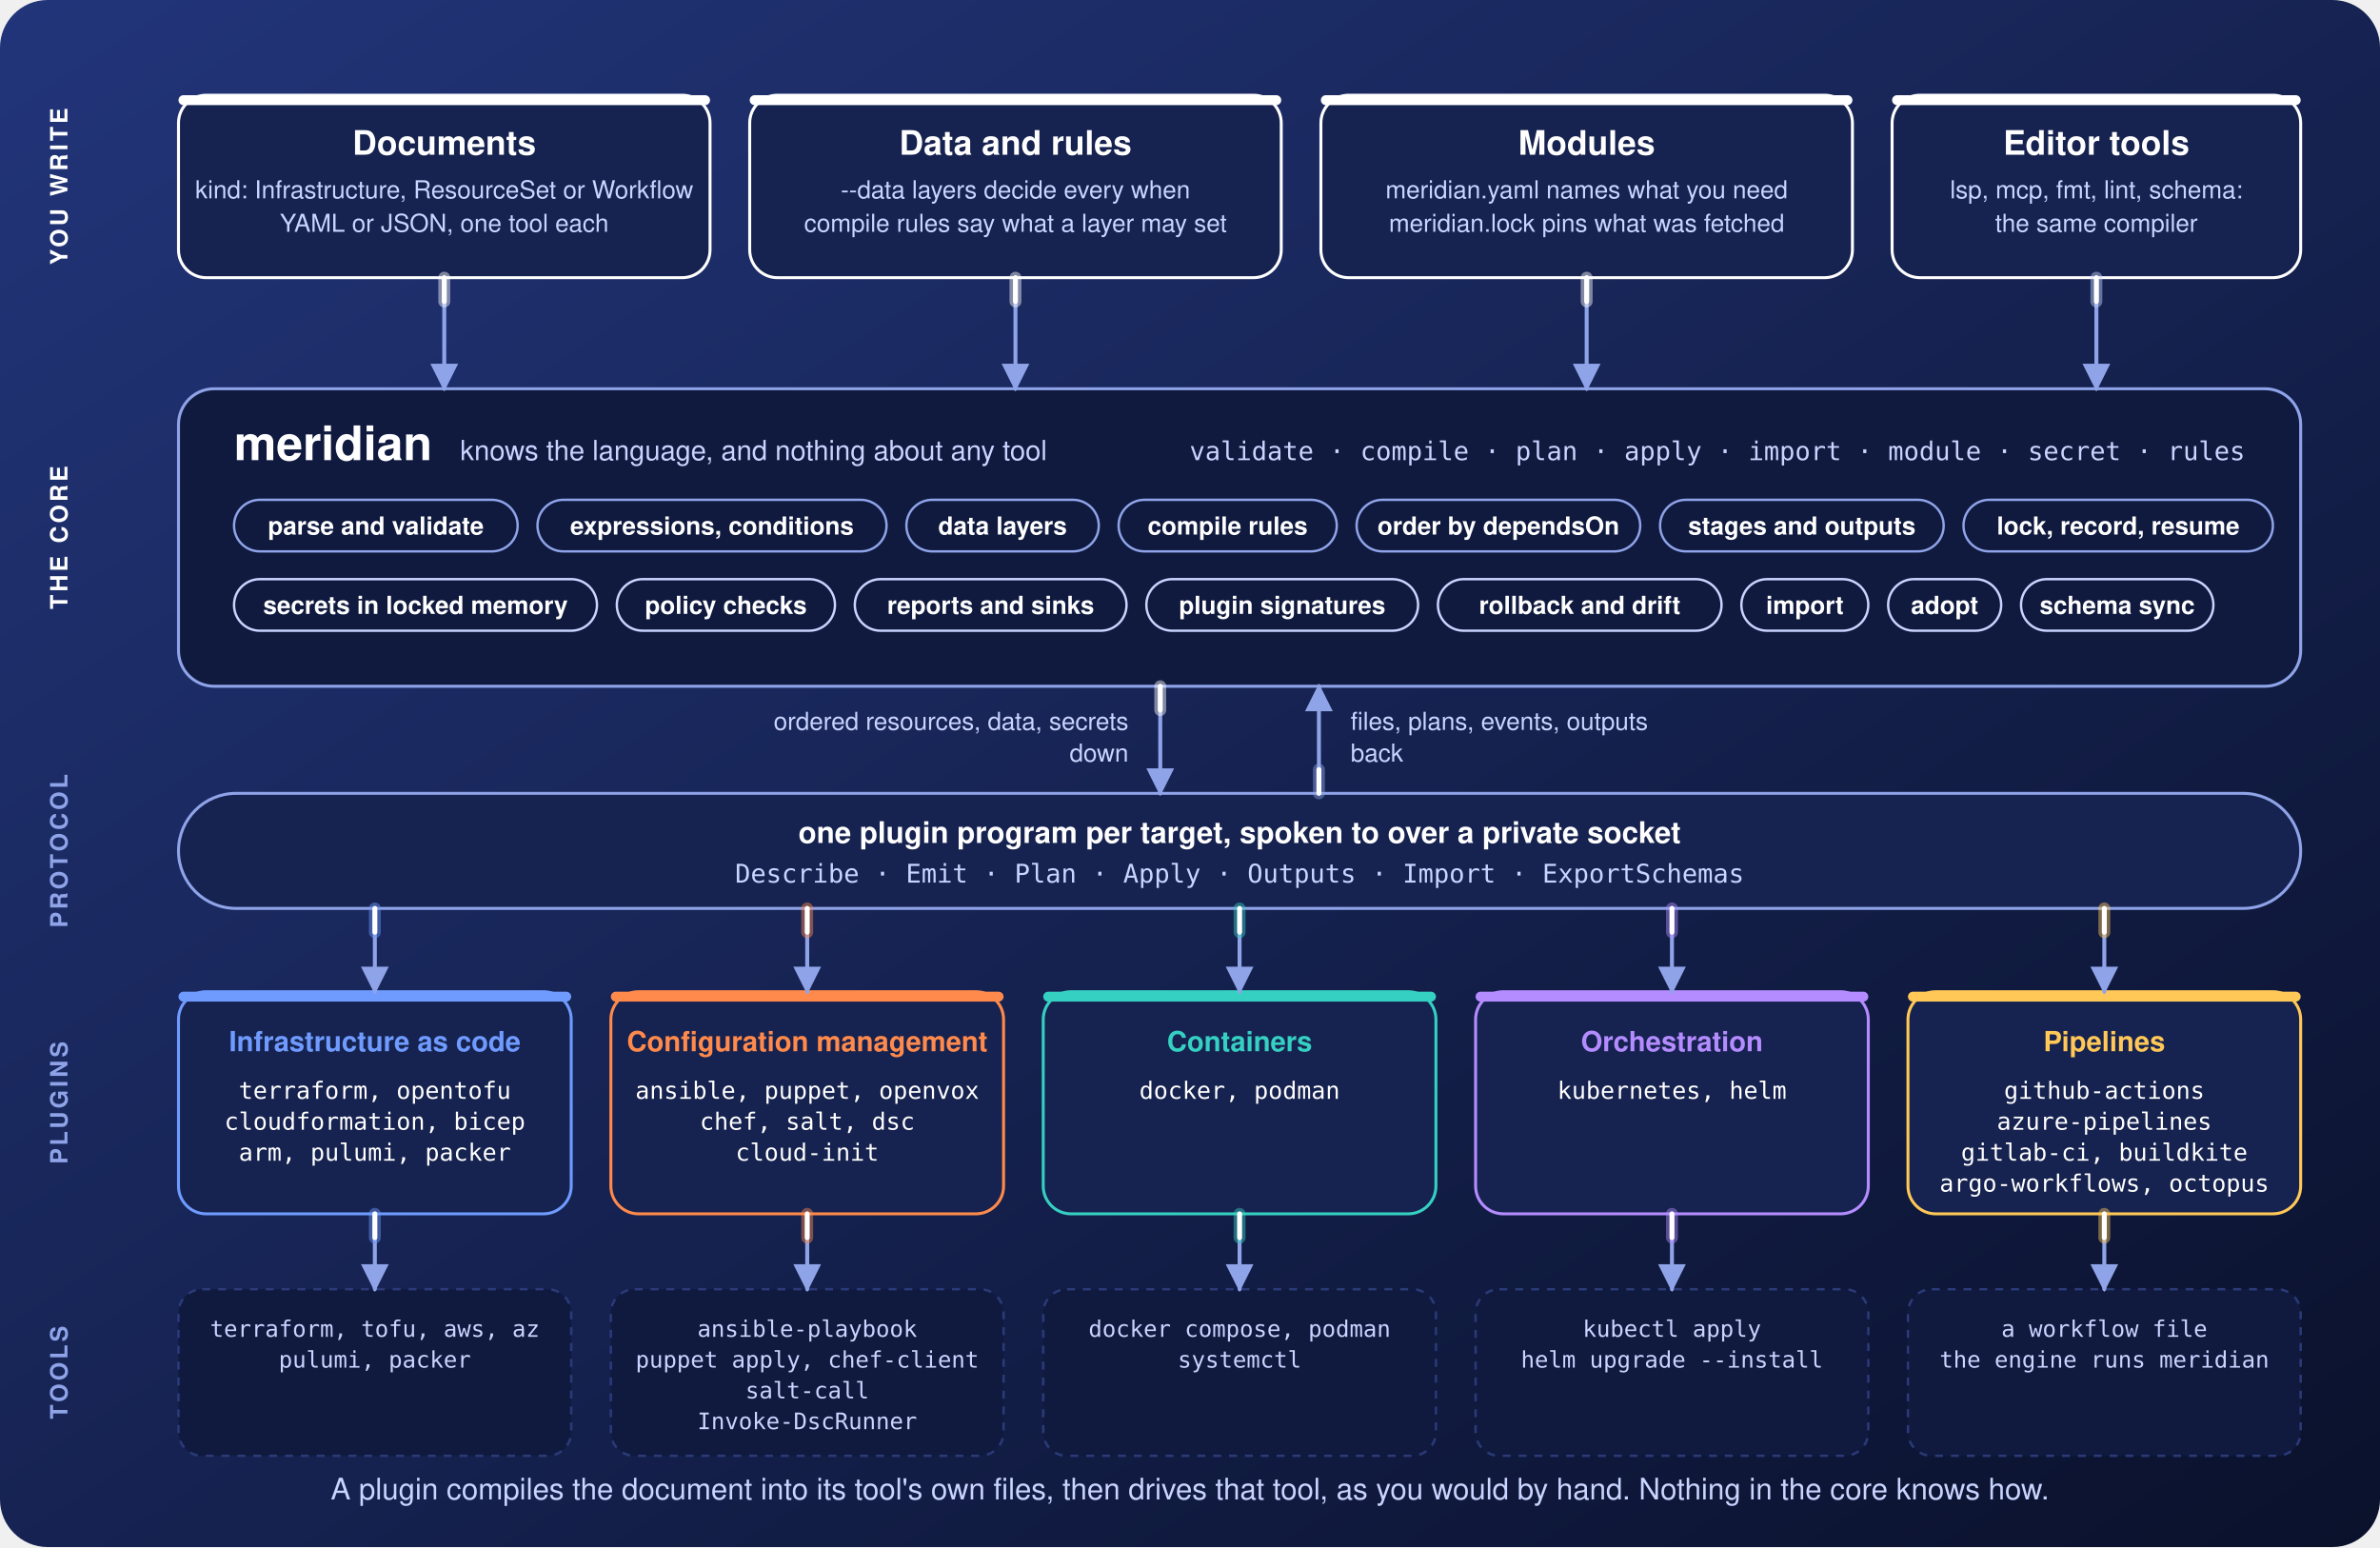
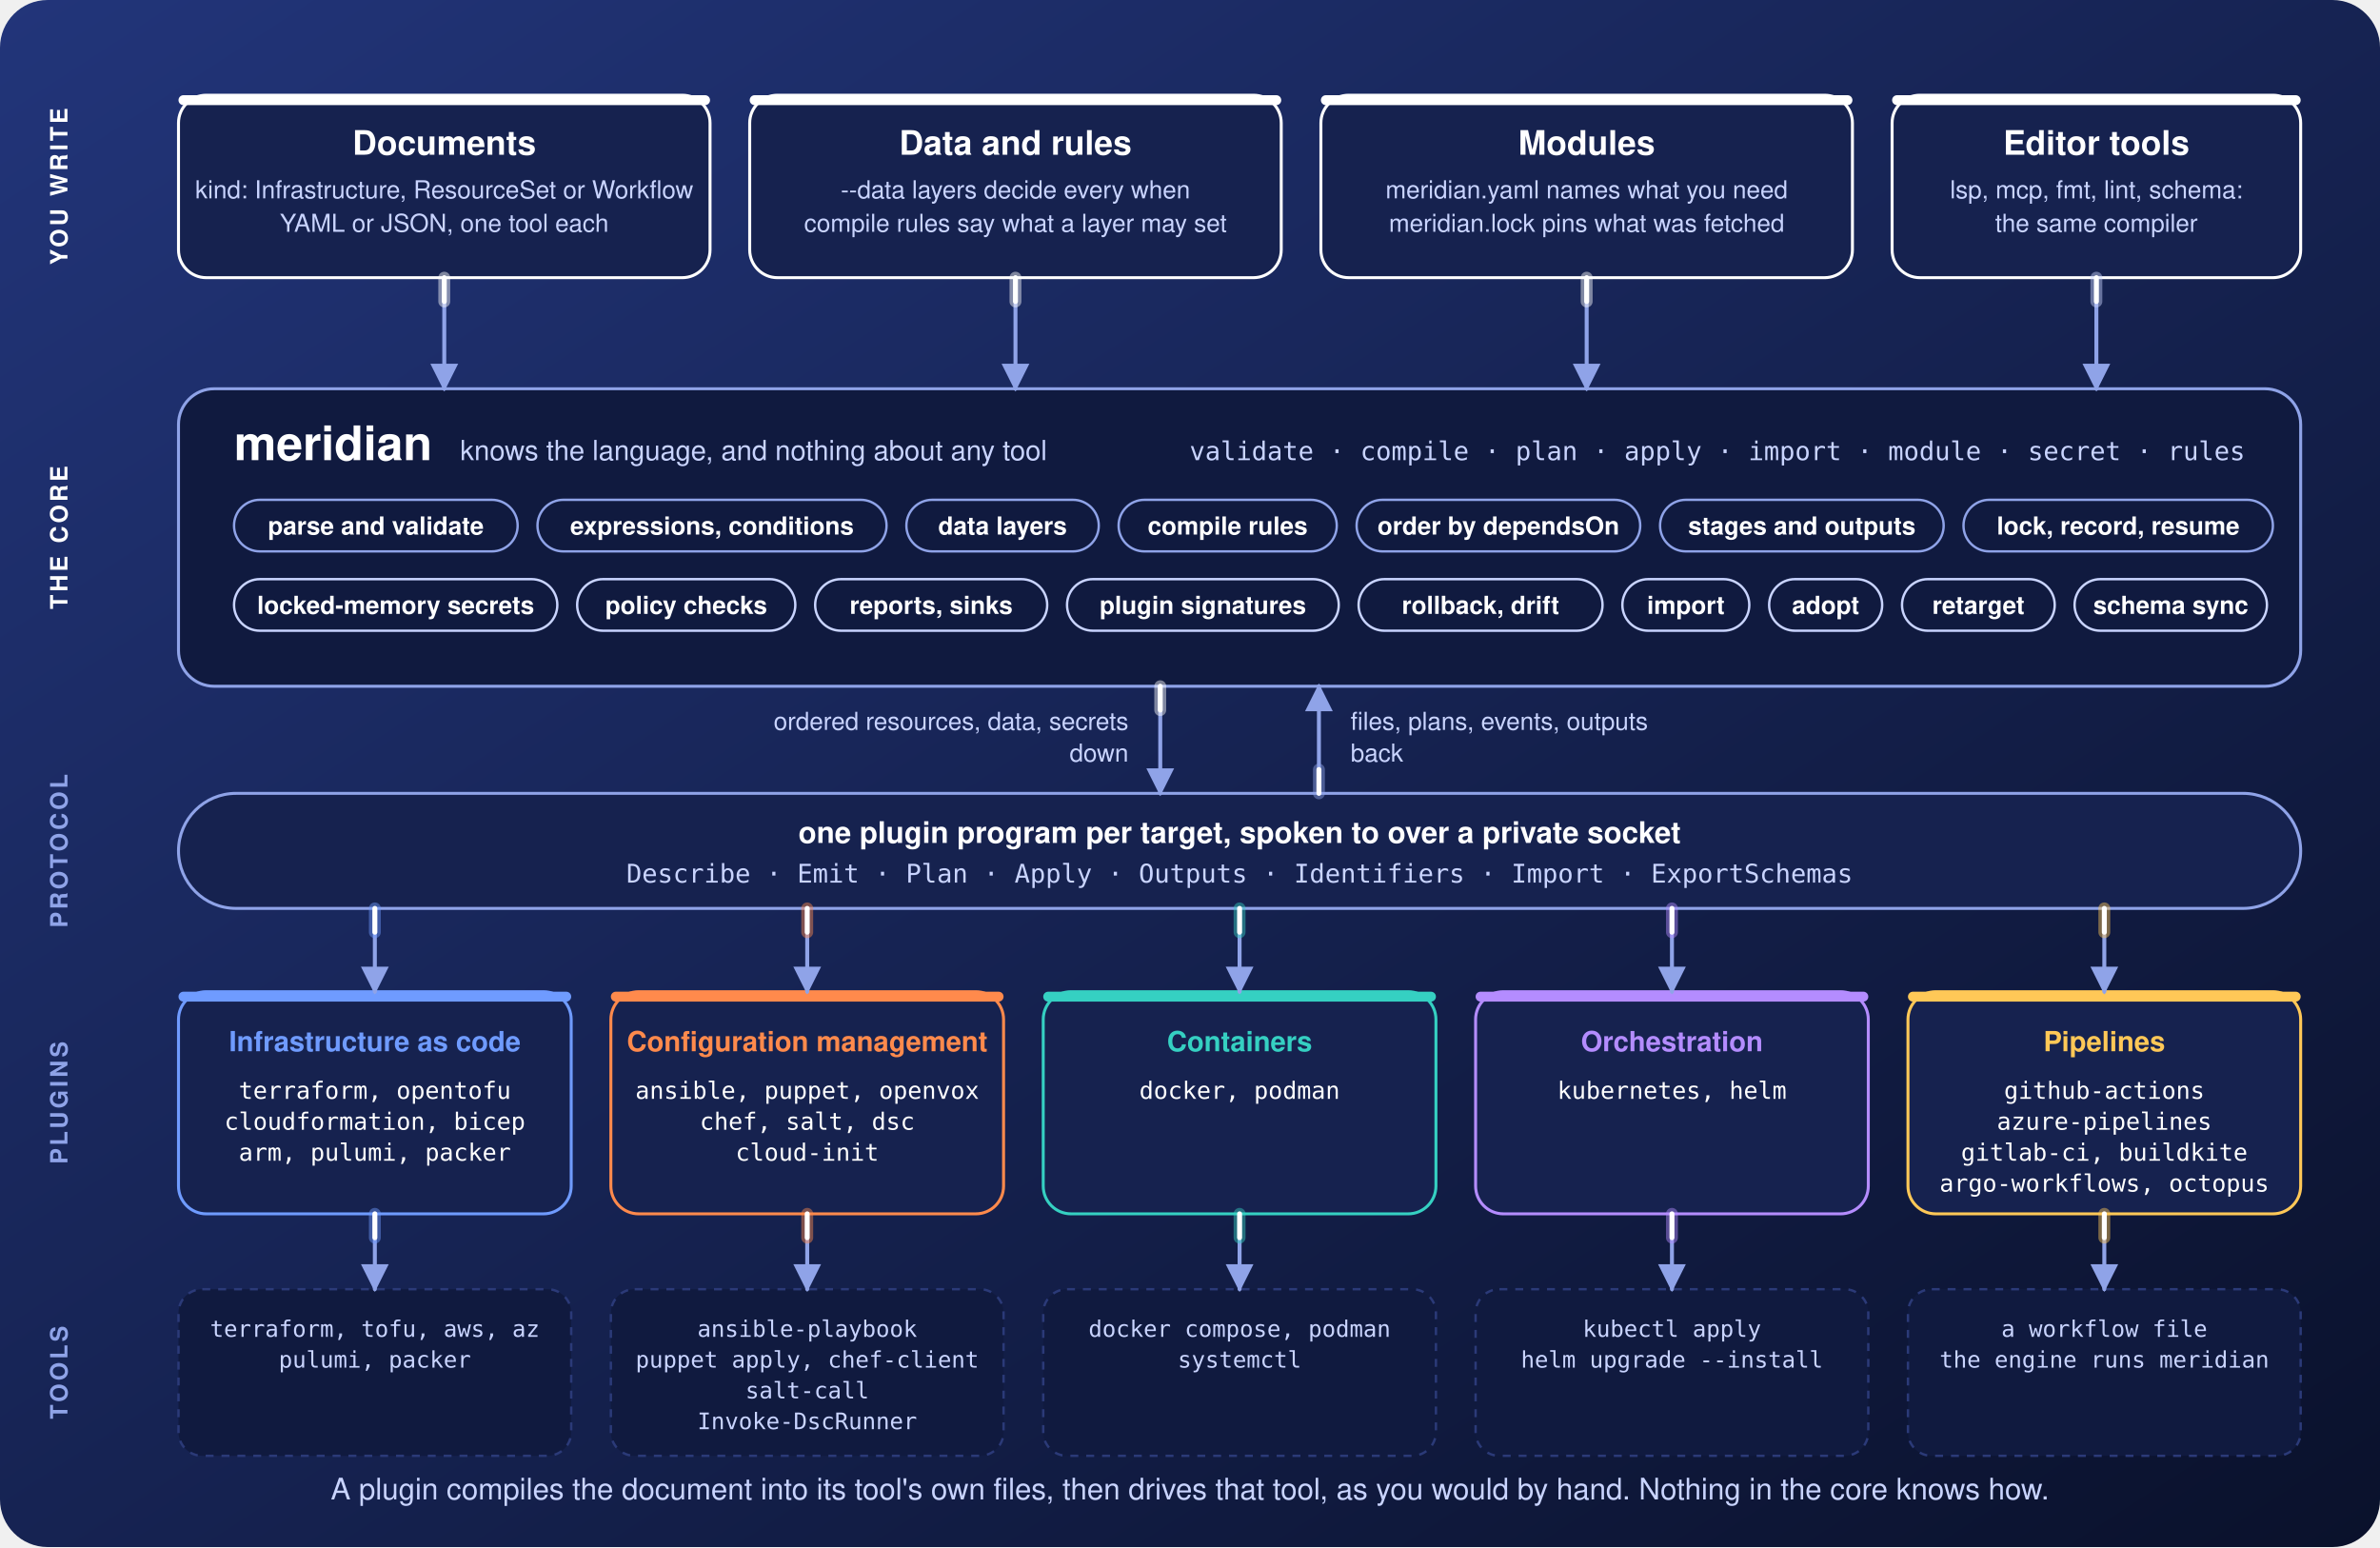
<svg xmlns="http://www.w3.org/2000/svg" viewBox="0 0 1200 780" width="1200" height="780" role="img" aria-label="Meridian architecture: documents into the core, the core to a plugin, the plugin to its tool">
  <style>.m-flow{stroke-dasharray:12 88;stroke-dashoffset:0;animation:m-travel var(--m-time,3s) linear infinite}
.m-flow.m-back{animation-direction:reverse}
.m-breathe{animation:m-breathe 3.2s ease-in-out infinite}
@keyframes m-travel{to{stroke-dashoffset:-100}}
@keyframes m-breathe{0%,100%{opacity:.45}50%{opacity:1}}
@media (prefers-reduced-motion:reduce){.m-flow{display:none}.m-breathe{animation:none;opacity:.85}}</style>
  <defs>
    <linearGradient id="g-bg" x1="0" y1="0" x2="1" y2="1">
      <stop offset="0" stop-color="#22357A" />
      <stop offset="1" stop-color="#0A112B" />
    </linearGradient>
    <marker id="g-arrow" viewBox="0 0 10 10" refX="9" refY="5" markerWidth="7" markerHeight="7" orient="auto-start-reverse">
      <path d="M0 0L10 5L0 10z" fill="#8FA3E8" />
    </marker>
  </defs>
  <rect width="1200" height="780" rx="24" fill="url(#g-bg)" />
  <text x="34" y="94" text-anchor="middle" font-family="'Segoe UI', 'Helvetica Neue', Helvetica, Arial, sans-serif" font-size="12" font-weight="700" letter-spacing="1.5" fill="#FFFFFF" transform="rotate(-90 34 94)">YOU WRITE</text>
  <rect x="90" y="48" width="268" height="92" rx="14" fill="#16224F" stroke="#FFFFFF" stroke-width="1.5" />
  <rect x="90" y="48" width="268" height="5" rx="2.5" fill="#FFFFFF" />
  <text x="224" y="78" text-anchor="middle" font-family="'Segoe UI', 'Helvetica Neue', Helvetica, Arial, sans-serif" font-size="17" font-weight="700" fill="#FFFFFF">Documents</text>
  <text x="224" y="100" text-anchor="middle" font-family="'Segoe UI', 'Helvetica Neue', Helvetica, Arial, sans-serif" font-size="12.5" font-weight="400" fill="#C9D4FF">kind: Infrastructure, ResourceSet or Workflow</text>
  <text x="224" y="116.875" text-anchor="middle" font-family="'Segoe UI', 'Helvetica Neue', Helvetica, Arial, sans-serif" font-size="12.5" font-weight="400" fill="#C9D4FF">YAML or JSON, one tool each</text>
  <rect x="378" y="48" width="268" height="92" rx="14" fill="#16224F" stroke="#FFFFFF" stroke-width="1.5" />
  <rect x="378" y="48" width="268" height="5" rx="2.5" fill="#FFFFFF" />
  <text x="512" y="78" text-anchor="middle" font-family="'Segoe UI', 'Helvetica Neue', Helvetica, Arial, sans-serif" font-size="17" font-weight="700" fill="#FFFFFF">Data and rules</text>
  <text x="512" y="100" text-anchor="middle" font-family="'Segoe UI', 'Helvetica Neue', Helvetica, Arial, sans-serif" font-size="12.5" font-weight="400" fill="#C9D4FF">--data layers decide every when</text>
  <text x="512" y="116.875" text-anchor="middle" font-family="'Segoe UI', 'Helvetica Neue', Helvetica, Arial, sans-serif" font-size="12.5" font-weight="400" fill="#C9D4FF">compile rules say what a layer may set</text>
  <rect x="666" y="48" width="268" height="92" rx="14" fill="#16224F" stroke="#FFFFFF" stroke-width="1.5" />
  <rect x="666" y="48" width="268" height="5" rx="2.5" fill="#FFFFFF" />
  <text x="800" y="78" text-anchor="middle" font-family="'Segoe UI', 'Helvetica Neue', Helvetica, Arial, sans-serif" font-size="17" font-weight="700" fill="#FFFFFF">Modules</text>
  <text x="800" y="100" text-anchor="middle" font-family="'Segoe UI', 'Helvetica Neue', Helvetica, Arial, sans-serif" font-size="12.5" font-weight="400" fill="#C9D4FF">meridian.yaml names what you need</text>
  <text x="800" y="116.875" text-anchor="middle" font-family="'Segoe UI', 'Helvetica Neue', Helvetica, Arial, sans-serif" font-size="12.5" font-weight="400" fill="#C9D4FF">meridian.lock pins what was fetched</text>
  <rect x="954" y="48" width="206" height="92" rx="14" fill="#16224F" stroke="#FFFFFF" stroke-width="1.5" />
  <rect x="954" y="48" width="206" height="5" rx="2.5" fill="#FFFFFF" />
  <text x="1057" y="78" text-anchor="middle" font-family="'Segoe UI', 'Helvetica Neue', Helvetica, Arial, sans-serif" font-size="17" font-weight="700" fill="#FFFFFF">Editor tools</text>
  <text x="1057" y="100" text-anchor="middle" font-family="'Segoe UI', 'Helvetica Neue', Helvetica, Arial, sans-serif" font-size="12.5" font-weight="400" fill="#C9D4FF">lsp, mcp, fmt, lint, schema:</text>
  <text x="1057" y="116.875" text-anchor="middle" font-family="'Segoe UI', 'Helvetica Neue', Helvetica, Arial, sans-serif" font-size="12.5" font-weight="400" fill="#C9D4FF">the same compiler</text>
  <text x="34" y="271" text-anchor="middle" font-family="'Segoe UI', 'Helvetica Neue', Helvetica, Arial, sans-serif" font-size="12" font-weight="700" letter-spacing="1.5" fill="#FFFFFF" transform="rotate(-90 34 271)">THE CORE</text>
  <rect x="90" y="196" width="1070" height="150" rx="18" fill="#101A3F" stroke="#8FA3E8" stroke-width="1.5" />
  <text x="118" y="232" text-anchor="start" font-family="'Segoe UI', 'Helvetica Neue', Helvetica, Arial, sans-serif" font-size="24" font-weight="700" fill="#FFFFFF">meridian</text>
  <text x="232" y="232" text-anchor="start" font-family="'Segoe UI', 'Helvetica Neue', Helvetica, Arial, sans-serif" font-size="14" font-weight="400" fill="#C9D4FF">knows the language, and nothing about any tool</text>
  <text x="1132" y="232" text-anchor="end" font-family="ui-monospace, 'Cascadia Mono', 'SF Mono', Menlo, Consolas, monospace" font-size="13" font-weight="400" fill="#C9D4FF">validate · compile · plan · apply · import · module · secret · rules</text>
  <rect x="118" y="252" width="143" height="26" rx="13" fill="#101A3F" stroke="#8FA3E8" stroke-width="1.2" />
  <text x="189.5" y="269.5" text-anchor="middle" font-family="'Segoe UI', 'Helvetica Neue', Helvetica, Arial, sans-serif" font-size="12.5" font-weight="600" fill="#FFFFFF">parse and validate</text>
  <rect x="271" y="252" width="176" height="26" rx="13" fill="#101A3F" stroke="#8FA3E8" stroke-width="1.2" />
  <text x="359" y="269.5" text-anchor="middle" font-family="'Segoe UI', 'Helvetica Neue', Helvetica, Arial, sans-serif" font-size="12.5" font-weight="600" fill="#FFFFFF">expressions, conditions</text>
  <rect x="457" y="252" width="97" height="26" rx="13" fill="#101A3F" stroke="#8FA3E8" stroke-width="1.2" />
  <text x="505.5" y="269.5" text-anchor="middle" font-family="'Segoe UI', 'Helvetica Neue', Helvetica, Arial, sans-serif" font-size="12.5" font-weight="600" fill="#FFFFFF">data layers</text>
  <rect x="564" y="252" width="110" height="26" rx="13" fill="#101A3F" stroke="#8FA3E8" stroke-width="1.2" />
  <text x="619" y="269.5" text-anchor="middle" font-family="'Segoe UI', 'Helvetica Neue', Helvetica, Arial, sans-serif" font-size="12.5" font-weight="600" fill="#FFFFFF">compile rules</text>
  <rect x="684" y="252" width="143" height="26" rx="13" fill="#101A3F" stroke="#8FA3E8" stroke-width="1.2" />
  <text x="755.5" y="269.5" text-anchor="middle" font-family="'Segoe UI', 'Helvetica Neue', Helvetica, Arial, sans-serif" font-size="12.5" font-weight="600" fill="#FFFFFF">order by dependsOn</text>
  <rect x="837" y="252" width="143" height="26" rx="13" fill="#101A3F" stroke="#8FA3E8" stroke-width="1.2" />
  <text x="908.5" y="269.5" text-anchor="middle" font-family="'Segoe UI', 'Helvetica Neue', Helvetica, Arial, sans-serif" font-size="12.5" font-weight="600" fill="#FFFFFF">stages and outputs</text>
  <rect x="990" y="252" width="156" height="26" rx="13" fill="#101A3F" stroke="#8FA3E8" stroke-width="1.2" />
  <text x="1068" y="269.5" text-anchor="middle" font-family="'Segoe UI', 'Helvetica Neue', Helvetica, Arial, sans-serif" font-size="12.5" font-weight="600" fill="#FFFFFF">lock, record, resume</text>
-   <rect x="118" y="292" width="183" height="26" rx="13" fill="#101A3F" stroke="#C9D4FF" stroke-width="1.2" />
-   <text x="209.5" y="309.5" text-anchor="middle" font-family="'Segoe UI', 'Helvetica Neue', Helvetica, Arial, sans-serif" font-size="12.5" font-weight="600" fill="#FFFFFF">secrets in locked memory</text>
-   <rect x="311" y="292" width="110" height="26" rx="13" fill="#101A3F" stroke="#C9D4FF" stroke-width="1.2" />
-   <text x="366" y="309.5" text-anchor="middle" font-family="'Segoe UI', 'Helvetica Neue', Helvetica, Arial, sans-serif" font-size="12.5" font-weight="600" fill="#FFFFFF">policy checks</text>
-   <rect x="431" y="292" width="137" height="26" rx="13" fill="#101A3F" stroke="#C9D4FF" stroke-width="1.2" />
-   <text x="499.5" y="309.5" text-anchor="middle" font-family="'Segoe UI', 'Helvetica Neue', Helvetica, Arial, sans-serif" font-size="12.5" font-weight="600" fill="#FFFFFF">reports and sinks</text>
-   <rect x="578" y="292" width="137" height="26" rx="13" fill="#101A3F" stroke="#C9D4FF" stroke-width="1.2" />
-   <text x="646.5" y="309.5" text-anchor="middle" font-family="'Segoe UI', 'Helvetica Neue', Helvetica, Arial, sans-serif" font-size="12.5" font-weight="600" fill="#FFFFFF">plugin signatures</text>
-   <rect x="725" y="292" width="143" height="26" rx="13" fill="#101A3F" stroke="#C9D4FF" stroke-width="1.2" />
-   <text x="796.5" y="309.5" text-anchor="middle" font-family="'Segoe UI', 'Helvetica Neue', Helvetica, Arial, sans-serif" font-size="12.5" font-weight="600" fill="#FFFFFF">rollback and drift</text>
-   <rect x="878" y="292" width="64" height="26" rx="13" fill="#101A3F" stroke="#C9D4FF" stroke-width="1.2" />
-   <text x="910" y="309.5" text-anchor="middle" font-family="'Segoe UI', 'Helvetica Neue', Helvetica, Arial, sans-serif" font-size="12.5" font-weight="600" fill="#FFFFFF">import</text>
-   <rect x="952" y="292" width="57" height="26" rx="13" fill="#101A3F" stroke="#C9D4FF" stroke-width="1.2" />
-   <text x="980.5" y="309.5" text-anchor="middle" font-family="'Segoe UI', 'Helvetica Neue', Helvetica, Arial, sans-serif" font-size="12.5" font-weight="600" fill="#FFFFFF">adopt</text>
-   <rect x="1019" y="292" width="97" height="26" rx="13" fill="#101A3F" stroke="#C9D4FF" stroke-width="1.2" />
-   <text x="1067.5" y="309.5" text-anchor="middle" font-family="'Segoe UI', 'Helvetica Neue', Helvetica, Arial, sans-serif" font-size="12.5" font-weight="600" fill="#FFFFFF">schema sync</text>
+   <rect x="118" y="292" width="163" height="26" rx="13" fill="#101A3F" stroke="#C9D4FF" stroke-width="1.2" />
+   <text x="199.5" y="309.5" text-anchor="middle" font-family="'Segoe UI', 'Helvetica Neue', Helvetica, Arial, sans-serif" font-size="12.5" font-weight="600" fill="#FFFFFF">locked-memory secrets</text>
+   <rect x="291" y="292" width="110" height="26" rx="13" fill="#101A3F" stroke="#C9D4FF" stroke-width="1.2" />
+   <text x="346" y="309.5" text-anchor="middle" font-family="'Segoe UI', 'Helvetica Neue', Helvetica, Arial, sans-serif" font-size="12.5" font-weight="600" fill="#FFFFFF">policy checks</text>
+   <rect x="411" y="292" width="117" height="26" rx="13" fill="#101A3F" stroke="#C9D4FF" stroke-width="1.2" />
+   <text x="469.5" y="309.5" text-anchor="middle" font-family="'Segoe UI', 'Helvetica Neue', Helvetica, Arial, sans-serif" font-size="12.5" font-weight="600" fill="#FFFFFF">reports, sinks</text>
+   <rect x="538" y="292" width="137" height="26" rx="13" fill="#101A3F" stroke="#C9D4FF" stroke-width="1.2" />
+   <text x="606.5" y="309.5" text-anchor="middle" font-family="'Segoe UI', 'Helvetica Neue', Helvetica, Arial, sans-serif" font-size="12.5" font-weight="600" fill="#FFFFFF">plugin signatures</text>
+   <rect x="685" y="292" width="123" height="26" rx="13" fill="#101A3F" stroke="#C9D4FF" stroke-width="1.2" />
+   <text x="746.5" y="309.5" text-anchor="middle" font-family="'Segoe UI', 'Helvetica Neue', Helvetica, Arial, sans-serif" font-size="12.5" font-weight="600" fill="#FFFFFF">rollback, drift</text>
+   <rect x="818" y="292" width="64" height="26" rx="13" fill="#101A3F" stroke="#C9D4FF" stroke-width="1.2" />
+   <text x="850" y="309.5" text-anchor="middle" font-family="'Segoe UI', 'Helvetica Neue', Helvetica, Arial, sans-serif" font-size="12.5" font-weight="600" fill="#FFFFFF">import</text>
+   <rect x="892" y="292" width="57" height="26" rx="13" fill="#101A3F" stroke="#C9D4FF" stroke-width="1.2" />
+   <text x="920.5" y="309.5" text-anchor="middle" font-family="'Segoe UI', 'Helvetica Neue', Helvetica, Arial, sans-serif" font-size="12.5" font-weight="600" fill="#FFFFFF">adopt</text>
+   <rect x="959" y="292" width="77" height="26" rx="13" fill="#101A3F" stroke="#C9D4FF" stroke-width="1.2" />
+   <text x="997.5" y="309.5" text-anchor="middle" font-family="'Segoe UI', 'Helvetica Neue', Helvetica, Arial, sans-serif" font-size="12.5" font-weight="600" fill="#FFFFFF">retarget</text>
+   <rect x="1046" y="292" width="97" height="26" rx="13" fill="#101A3F" stroke="#C9D4FF" stroke-width="1.2" />
+   <text x="1094.5" y="309.5" text-anchor="middle" font-family="'Segoe UI', 'Helvetica Neue', Helvetica, Arial, sans-serif" font-size="12.5" font-weight="600" fill="#FFFFFF">schema sync</text>
  <path d="M224 140L224 196" fill="none" stroke="#8FA3E8" stroke-width="2" stroke-linecap="round" marker-end="url(#g-arrow)" />
  <path d="M224 140L224 196" fill="none" stroke="#FFFFFF" stroke-width="6" stroke-linecap="round" opacity=".45" pathLength="100" class="m-flow" style="--m-time:3s;animation-delay:-0s" />
  <path d="M224 140L224 196" fill="none" stroke="#FFFFFF" stroke-width="2.5" stroke-linecap="round" pathLength="100" class="m-flow" style="--m-time:3s;animation-delay:-0s" />
  <path d="M512 140L512 196" fill="none" stroke="#8FA3E8" stroke-width="2" stroke-linecap="round" marker-end="url(#g-arrow)" />
  <path d="M512 140L512 196" fill="none" stroke="#FFFFFF" stroke-width="6" stroke-linecap="round" opacity=".45" pathLength="100" class="m-flow" style="--m-time:3s;animation-delay:-0.9s" />
  <path d="M512 140L512 196" fill="none" stroke="#FFFFFF" stroke-width="2.5" stroke-linecap="round" pathLength="100" class="m-flow" style="--m-time:3s;animation-delay:-0.9s" />
  <path d="M800 140L800 196" fill="none" stroke="#8FA3E8" stroke-width="2" stroke-linecap="round" marker-end="url(#g-arrow)" />
  <path d="M800 140L800 196" fill="none" stroke="#FFFFFF" stroke-width="6" stroke-linecap="round" opacity=".45" pathLength="100" class="m-flow" style="--m-time:3s;animation-delay:-1.8s" />
  <path d="M800 140L800 196" fill="none" stroke="#FFFFFF" stroke-width="2.5" stroke-linecap="round" pathLength="100" class="m-flow" style="--m-time:3s;animation-delay:-1.8s" />
  <path d="M1057 140L1057 196" fill="none" stroke="#8FA3E8" stroke-width="2" stroke-linecap="round" marker-end="url(#g-arrow)" />
  <path d="M1057 140L1057 196" fill="none" stroke="#C9D4FF" stroke-width="6" stroke-linecap="round" opacity=".45" pathLength="100" class="m-flow" style="--m-time:4s;animation-delay:-2.7s" />
  <path d="M1057 140L1057 196" fill="none" stroke="#FFFFFF" stroke-width="2.5" stroke-linecap="round" pathLength="100" class="m-flow" style="--m-time:4s;animation-delay:-2.7s" />
  <text x="34" y="429" text-anchor="middle" font-family="'Segoe UI', 'Helvetica Neue', Helvetica, Arial, sans-serif" font-size="12" font-weight="700" letter-spacing="1.5" fill="#8FA3E8" transform="rotate(-90 34 429)">PROTOCOL</text>
  <rect x="90" y="400" width="1070" height="58" rx="29" fill="#16224F" stroke="#8FA3E8" stroke-width="1.5" />
  <text x="625" y="425" text-anchor="middle" font-family="'Segoe UI', 'Helvetica Neue', Helvetica, Arial, sans-serif" font-size="15" font-weight="600" fill="#FFFFFF">one plugin program per target, spoken to over a private socket</text>
-   <text x="625" y="445" text-anchor="middle" font-family="ui-monospace, 'Cascadia Mono', 'SF Mono', Menlo, Consolas, monospace" font-size="13" font-weight="400" fill="#C9D4FF">Describe · Emit · Plan · Apply · Outputs · Import · ExportSchemas</text>
+   <text x="625" y="445" text-anchor="middle" font-family="ui-monospace, 'Cascadia Mono', 'SF Mono', Menlo, Consolas, monospace" font-size="13" font-weight="400" fill="#C9D4FF">Describe · Emit · Plan · Apply · Outputs · Identifiers · Import · ExportSchemas</text>
  <path d="M585 346L585 400" fill="none" stroke="#8FA3E8" stroke-width="2" stroke-linecap="round" marker-end="url(#g-arrow)" />
  <path d="M585 346L585 400" fill="none" stroke="#FFFFFF" stroke-width="6" stroke-linecap="round" opacity=".45" pathLength="100" class="m-flow" style="--m-time:3s;animation-delay:-0.4s" />
  <path d="M585 346L585 400" fill="none" stroke="#FFFFFF" stroke-width="2.5" stroke-linecap="round" pathLength="100" class="m-flow" style="--m-time:3s;animation-delay:-0.4s" />
  <path d="M665 400L665 346" fill="none" stroke="#8FA3E8" stroke-width="2" stroke-linecap="round" marker-end="url(#g-arrow)" />
  <path d="M665 400L665 346" fill="none" stroke="#8FA3E8" stroke-width="6" stroke-linecap="round" opacity=".45" pathLength="100" class="m-flow" style="--m-time:3s;animation-delay:-1.6s" />
  <path d="M665 400L665 346" fill="none" stroke="#FFFFFF" stroke-width="2.5" stroke-linecap="round" pathLength="100" class="m-flow" style="--m-time:3s;animation-delay:-1.6s" />
  <text x="569" y="368" text-anchor="end" font-family="'Segoe UI', 'Helvetica Neue', Helvetica, Arial, sans-serif" font-size="12.5" font-weight="400" fill="#C9D4FF">ordered resources, data, secrets</text>
  <text x="681" y="368" text-anchor="start" font-family="'Segoe UI', 'Helvetica Neue', Helvetica, Arial, sans-serif" font-size="12.5" font-weight="400" fill="#C9D4FF">files, plans, events, outputs</text>
  <text x="569" y="384" text-anchor="end" font-family="'Segoe UI', 'Helvetica Neue', Helvetica, Arial, sans-serif" font-size="12.5" font-weight="400" fill="#C9D4FF">down</text>
  <text x="681" y="384" text-anchor="start" font-family="'Segoe UI', 'Helvetica Neue', Helvetica, Arial, sans-serif" font-size="12.5" font-weight="400" fill="#C9D4FF">back</text>
  <text x="34" y="556" text-anchor="middle" font-family="'Segoe UI', 'Helvetica Neue', Helvetica, Arial, sans-serif" font-size="12" font-weight="700" letter-spacing="1.5" fill="#8FA3E8" transform="rotate(-90 34 556)">PLUGINS</text>
  <text x="34" y="692" text-anchor="middle" font-family="'Segoe UI', 'Helvetica Neue', Helvetica, Arial, sans-serif" font-size="12" font-weight="700" letter-spacing="1.5" fill="#8FA3E8" transform="rotate(-90 34 692)">TOOLS</text>
  <rect x="90" y="500" width="198" height="112" rx="14" fill="#16224F" stroke="#6F9BFF" stroke-width="1.5" />
  <rect x="90" y="500" width="198" height="5" rx="2.5" fill="#6F9BFF" />
  <text x="189" y="530" text-anchor="middle" font-family="'Segoe UI', 'Helvetica Neue', Helvetica, Arial, sans-serif" font-size="14" font-weight="700" fill="#6F9BFF">Infrastructure as code</text>
  <text x="189" y="554" text-anchor="middle" font-family="ui-monospace, 'Cascadia Mono', 'SF Mono', Menlo, Consolas, monospace" font-size="12" font-weight="400" fill="#FFFFFF">terraform, opentofu</text>
  <text x="189" y="569.6" text-anchor="middle" font-family="ui-monospace, 'Cascadia Mono', 'SF Mono', Menlo, Consolas, monospace" font-size="12" font-weight="400" fill="#FFFFFF">cloudformation, bicep</text>
  <text x="189" y="585.2" text-anchor="middle" font-family="ui-monospace, 'Cascadia Mono', 'SF Mono', Menlo, Consolas, monospace" font-size="12" font-weight="400" fill="#FFFFFF">arm, pulumi, packer</text>
  <path d="M189 458L189 500" fill="none" stroke="#8FA3E8" stroke-width="2" stroke-linecap="round" marker-end="url(#g-arrow)" />
  <path d="M189 458L189 500" fill="none" stroke="#6F9BFF" stroke-width="6" stroke-linecap="round" opacity=".45" pathLength="100" class="m-flow" style="--m-time:3s;animation-delay:-0s" />
  <path d="M189 458L189 500" fill="none" stroke="#FFFFFF" stroke-width="2.5" stroke-linecap="round" pathLength="100" class="m-flow" style="--m-time:3s;animation-delay:-0s" />
  <rect x="90" y="650" width="198" height="84" rx="12" fill="#101A3F" stroke="#2B3A78" stroke-width="1.2" stroke-dasharray="4 4" />
  <text x="189" y="674" text-anchor="middle" font-family="ui-monospace, 'Cascadia Mono', 'SF Mono', Menlo, Consolas, monospace" font-size="11.5" font-weight="400" fill="#C9D4FF">terraform, tofu, aws, az</text>
  <text x="189" y="689.525" text-anchor="middle" font-family="ui-monospace, 'Cascadia Mono', 'SF Mono', Menlo, Consolas, monospace" font-size="11.5" font-weight="400" fill="#C9D4FF">pulumi, packer</text>
  <path d="M189 612L189 650" fill="none" stroke="#8FA3E8" stroke-width="2" stroke-linecap="round" marker-end="url(#g-arrow)" />
  <path d="M189 612L189 650" fill="none" stroke="#6F9BFF" stroke-width="6" stroke-linecap="round" opacity=".45" pathLength="100" class="m-flow" style="--m-time:3s;animation-delay:-1.5s" />
  <path d="M189 612L189 650" fill="none" stroke="#FFFFFF" stroke-width="2.5" stroke-linecap="round" pathLength="100" class="m-flow" style="--m-time:3s;animation-delay:-1.5s" />
  <rect x="308" y="500" width="198" height="112" rx="14" fill="#16224F" stroke="#FF8A4C" stroke-width="1.5" />
  <rect x="308" y="500" width="198" height="5" rx="2.5" fill="#FF8A4C" />
  <text x="407" y="530" text-anchor="middle" font-family="'Segoe UI', 'Helvetica Neue', Helvetica, Arial, sans-serif" font-size="14" font-weight="700" fill="#FF8A4C">Configuration management</text>
  <text x="407" y="554" text-anchor="middle" font-family="ui-monospace, 'Cascadia Mono', 'SF Mono', Menlo, Consolas, monospace" font-size="12" font-weight="400" fill="#FFFFFF">ansible, puppet, openvox</text>
  <text x="407" y="569.6" text-anchor="middle" font-family="ui-monospace, 'Cascadia Mono', 'SF Mono', Menlo, Consolas, monospace" font-size="12" font-weight="400" fill="#FFFFFF">chef, salt, dsc</text>
  <text x="407" y="585.2" text-anchor="middle" font-family="ui-monospace, 'Cascadia Mono', 'SF Mono', Menlo, Consolas, monospace" font-size="12" font-weight="400" fill="#FFFFFF">cloud-init</text>
  <path d="M407 458L407 500" fill="none" stroke="#8FA3E8" stroke-width="2" stroke-linecap="round" marker-end="url(#g-arrow)" />
  <path d="M407 458L407 500" fill="none" stroke="#FF8A4C" stroke-width="6" stroke-linecap="round" opacity=".45" pathLength="100" class="m-flow" style="--m-time:3s;animation-delay:-0.7s" />
  <path d="M407 458L407 500" fill="none" stroke="#FFFFFF" stroke-width="2.5" stroke-linecap="round" pathLength="100" class="m-flow" style="--m-time:3s;animation-delay:-0.7s" />
  <rect x="308" y="650" width="198" height="84" rx="12" fill="#101A3F" stroke="#2B3A78" stroke-width="1.2" stroke-dasharray="4 4" />
  <text x="407" y="674" text-anchor="middle" font-family="ui-monospace, 'Cascadia Mono', 'SF Mono', Menlo, Consolas, monospace" font-size="11.5" font-weight="400" fill="#C9D4FF">ansible-playbook</text>
  <text x="407" y="689.525" text-anchor="middle" font-family="ui-monospace, 'Cascadia Mono', 'SF Mono', Menlo, Consolas, monospace" font-size="11.5" font-weight="400" fill="#C9D4FF">puppet apply, chef-client</text>
  <text x="407" y="705.05" text-anchor="middle" font-family="ui-monospace, 'Cascadia Mono', 'SF Mono', Menlo, Consolas, monospace" font-size="11.5" font-weight="400" fill="#C9D4FF">salt-call</text>
  <text x="407" y="720.575" text-anchor="middle" font-family="ui-monospace, 'Cascadia Mono', 'SF Mono', Menlo, Consolas, monospace" font-size="11.5" font-weight="400" fill="#C9D4FF">Invoke-DscRunner</text>
  <path d="M407 612L407 650" fill="none" stroke="#8FA3E8" stroke-width="2" stroke-linecap="round" marker-end="url(#g-arrow)" />
  <path d="M407 612L407 650" fill="none" stroke="#FF8A4C" stroke-width="6" stroke-linecap="round" opacity=".45" pathLength="100" class="m-flow" style="--m-time:3s;animation-delay:-2.2s" />
  <path d="M407 612L407 650" fill="none" stroke="#FFFFFF" stroke-width="2.5" stroke-linecap="round" pathLength="100" class="m-flow" style="--m-time:3s;animation-delay:-2.2s" />
  <rect x="526" y="500" width="198" height="112" rx="14" fill="#16224F" stroke="#35D0C2" stroke-width="1.5" />
  <rect x="526" y="500" width="198" height="5" rx="2.5" fill="#35D0C2" />
  <text x="625" y="530" text-anchor="middle" font-family="'Segoe UI', 'Helvetica Neue', Helvetica, Arial, sans-serif" font-size="14" font-weight="700" fill="#35D0C2">Containers</text>
  <text x="625" y="554" text-anchor="middle" font-family="ui-monospace, 'Cascadia Mono', 'SF Mono', Menlo, Consolas, monospace" font-size="12" font-weight="400" fill="#FFFFFF">docker, podman</text>
  <path d="M625 458L625 500" fill="none" stroke="#8FA3E8" stroke-width="2" stroke-linecap="round" marker-end="url(#g-arrow)" />
  <path d="M625 458L625 500" fill="none" stroke="#35D0C2" stroke-width="6" stroke-linecap="round" opacity=".45" pathLength="100" class="m-flow" style="--m-time:3s;animation-delay:-1.4s" />
  <path d="M625 458L625 500" fill="none" stroke="#FFFFFF" stroke-width="2.5" stroke-linecap="round" pathLength="100" class="m-flow" style="--m-time:3s;animation-delay:-1.4s" />
  <rect x="526" y="650" width="198" height="84" rx="12" fill="#101A3F" stroke="#2B3A78" stroke-width="1.2" stroke-dasharray="4 4" />
  <text x="625" y="674" text-anchor="middle" font-family="ui-monospace, 'Cascadia Mono', 'SF Mono', Menlo, Consolas, monospace" font-size="11.5" font-weight="400" fill="#C9D4FF">docker compose, podman</text>
  <text x="625" y="689.525" text-anchor="middle" font-family="ui-monospace, 'Cascadia Mono', 'SF Mono', Menlo, Consolas, monospace" font-size="11.5" font-weight="400" fill="#C9D4FF">systemctl</text>
  <path d="M625 612L625 650" fill="none" stroke="#8FA3E8" stroke-width="2" stroke-linecap="round" marker-end="url(#g-arrow)" />
  <path d="M625 612L625 650" fill="none" stroke="#35D0C2" stroke-width="6" stroke-linecap="round" opacity=".45" pathLength="100" class="m-flow" style="--m-time:3s;animation-delay:-2.9s" />
  <path d="M625 612L625 650" fill="none" stroke="#FFFFFF" stroke-width="2.5" stroke-linecap="round" pathLength="100" class="m-flow" style="--m-time:3s;animation-delay:-2.9s" />
  <rect x="744" y="500" width="198" height="112" rx="14" fill="#16224F" stroke="#B48CFF" stroke-width="1.5" />
  <rect x="744" y="500" width="198" height="5" rx="2.5" fill="#B48CFF" />
  <text x="843" y="530" text-anchor="middle" font-family="'Segoe UI', 'Helvetica Neue', Helvetica, Arial, sans-serif" font-size="14" font-weight="700" fill="#B48CFF">Orchestration</text>
  <text x="843" y="554" text-anchor="middle" font-family="ui-monospace, 'Cascadia Mono', 'SF Mono', Menlo, Consolas, monospace" font-size="12" font-weight="400" fill="#FFFFFF">kubernetes, helm</text>
  <path d="M843 458L843 500" fill="none" stroke="#8FA3E8" stroke-width="2" stroke-linecap="round" marker-end="url(#g-arrow)" />
  <path d="M843 458L843 500" fill="none" stroke="#B48CFF" stroke-width="6" stroke-linecap="round" opacity=".45" pathLength="100" class="m-flow" style="--m-time:3s;animation-delay:-2.1s" />
  <path d="M843 458L843 500" fill="none" stroke="#FFFFFF" stroke-width="2.5" stroke-linecap="round" pathLength="100" class="m-flow" style="--m-time:3s;animation-delay:-2.1s" />
  <rect x="744" y="650" width="198" height="84" rx="12" fill="#101A3F" stroke="#2B3A78" stroke-width="1.2" stroke-dasharray="4 4" />
  <text x="843" y="674" text-anchor="middle" font-family="ui-monospace, 'Cascadia Mono', 'SF Mono', Menlo, Consolas, monospace" font-size="11.5" font-weight="400" fill="#C9D4FF">kubectl apply</text>
  <text x="843" y="689.525" text-anchor="middle" font-family="ui-monospace, 'Cascadia Mono', 'SF Mono', Menlo, Consolas, monospace" font-size="11.5" font-weight="400" fill="#C9D4FF">helm upgrade --install</text>
  <path d="M843 612L843 650" fill="none" stroke="#8FA3E8" stroke-width="2" stroke-linecap="round" marker-end="url(#g-arrow)" />
  <path d="M843 612L843 650" fill="none" stroke="#B48CFF" stroke-width="6" stroke-linecap="round" opacity=".45" pathLength="100" class="m-flow" style="--m-time:3s;animation-delay:-3.6s" />
  <path d="M843 612L843 650" fill="none" stroke="#FFFFFF" stroke-width="2.5" stroke-linecap="round" pathLength="100" class="m-flow" style="--m-time:3s;animation-delay:-3.6s" />
  <rect x="962" y="500" width="198" height="112" rx="14" fill="#16224F" stroke="#FFC857" stroke-width="1.5" />
  <rect x="962" y="500" width="198" height="5" rx="2.5" fill="#FFC857" />
  <text x="1061" y="530" text-anchor="middle" font-family="'Segoe UI', 'Helvetica Neue', Helvetica, Arial, sans-serif" font-size="14" font-weight="700" fill="#FFC857">Pipelines</text>
  <text x="1061" y="554" text-anchor="middle" font-family="ui-monospace, 'Cascadia Mono', 'SF Mono', Menlo, Consolas, monospace" font-size="12" font-weight="400" fill="#FFFFFF">github-actions</text>
  <text x="1061" y="569.6" text-anchor="middle" font-family="ui-monospace, 'Cascadia Mono', 'SF Mono', Menlo, Consolas, monospace" font-size="12" font-weight="400" fill="#FFFFFF">azure-pipelines</text>
  <text x="1061" y="585.2" text-anchor="middle" font-family="ui-monospace, 'Cascadia Mono', 'SF Mono', Menlo, Consolas, monospace" font-size="12" font-weight="400" fill="#FFFFFF">gitlab-ci, buildkite</text>
  <text x="1061" y="600.8" text-anchor="middle" font-family="ui-monospace, 'Cascadia Mono', 'SF Mono', Menlo, Consolas, monospace" font-size="12" font-weight="400" fill="#FFFFFF">argo-workflows, octopus</text>
  <path d="M1061 458L1061 500" fill="none" stroke="#8FA3E8" stroke-width="2" stroke-linecap="round" marker-end="url(#g-arrow)" />
  <path d="M1061 458L1061 500" fill="none" stroke="#FFC857" stroke-width="6" stroke-linecap="round" opacity=".45" pathLength="100" class="m-flow" style="--m-time:3s;animation-delay:-2.8s" />
  <path d="M1061 458L1061 500" fill="none" stroke="#FFFFFF" stroke-width="2.5" stroke-linecap="round" pathLength="100" class="m-flow" style="--m-time:3s;animation-delay:-2.8s" />
  <rect x="962" y="650" width="198" height="84" rx="12" fill="#101A3F" stroke="#2B3A78" stroke-width="1.2" stroke-dasharray="4 4" />
  <text x="1061" y="674" text-anchor="middle" font-family="ui-monospace, 'Cascadia Mono', 'SF Mono', Menlo, Consolas, monospace" font-size="11.5" font-weight="400" fill="#C9D4FF">a workflow file</text>
  <text x="1061" y="689.525" text-anchor="middle" font-family="ui-monospace, 'Cascadia Mono', 'SF Mono', Menlo, Consolas, monospace" font-size="11.5" font-weight="400" fill="#C9D4FF">the engine runs meridian</text>
  <path d="M1061 612L1061 650" fill="none" stroke="#8FA3E8" stroke-width="2" stroke-linecap="round" marker-end="url(#g-arrow)" />
  <path d="M1061 612L1061 650" fill="none" stroke="#FFC857" stroke-width="6" stroke-linecap="round" opacity=".45" pathLength="100" class="m-flow" style="--m-time:3s;animation-delay:-4.3s" />
  <path d="M1061 612L1061 650" fill="none" stroke="#FFFFFF" stroke-width="2.5" stroke-linecap="round" pathLength="100" class="m-flow" style="--m-time:3s;animation-delay:-4.3s" />
  <text x="600" y="756" text-anchor="middle" font-family="'Segoe UI', 'Helvetica Neue', Helvetica, Arial, sans-serif" font-size="15" font-weight="400" fill="#C9D4FF">A plugin compiles the document into its tool's own files, then drives that tool, as you would by hand. Nothing in the core knows how.</text>
</svg>
